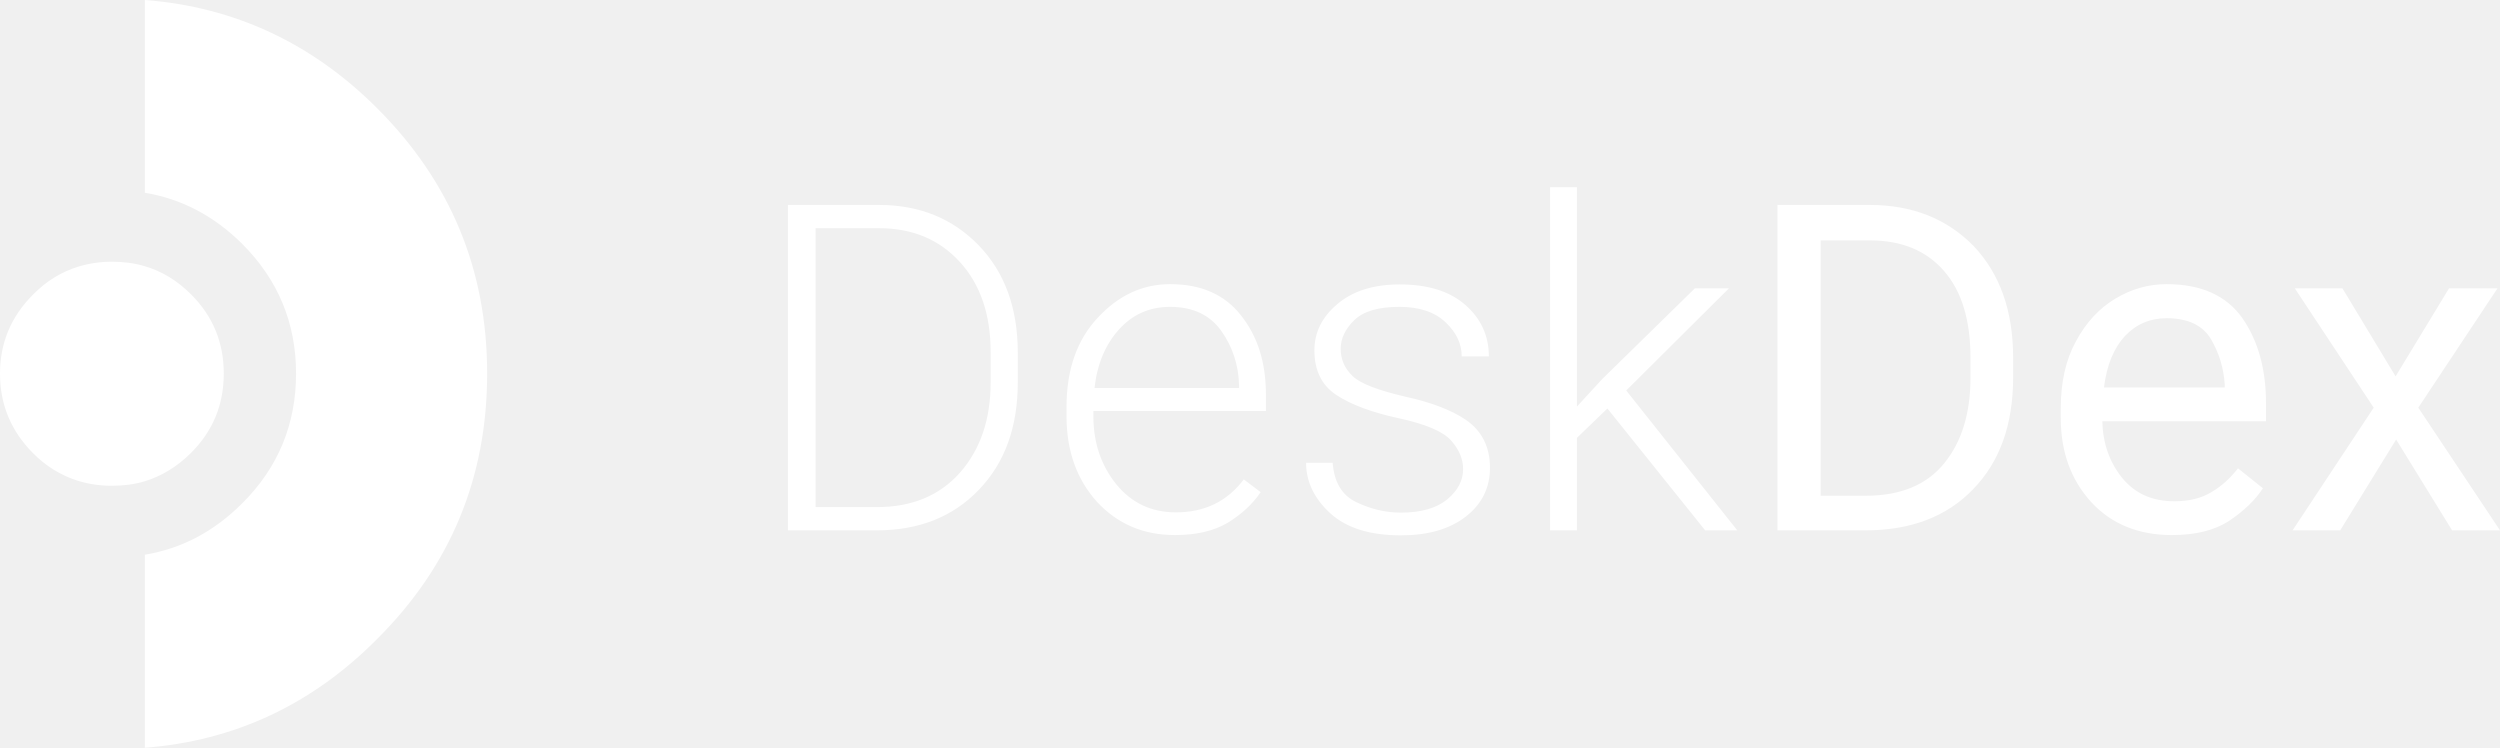
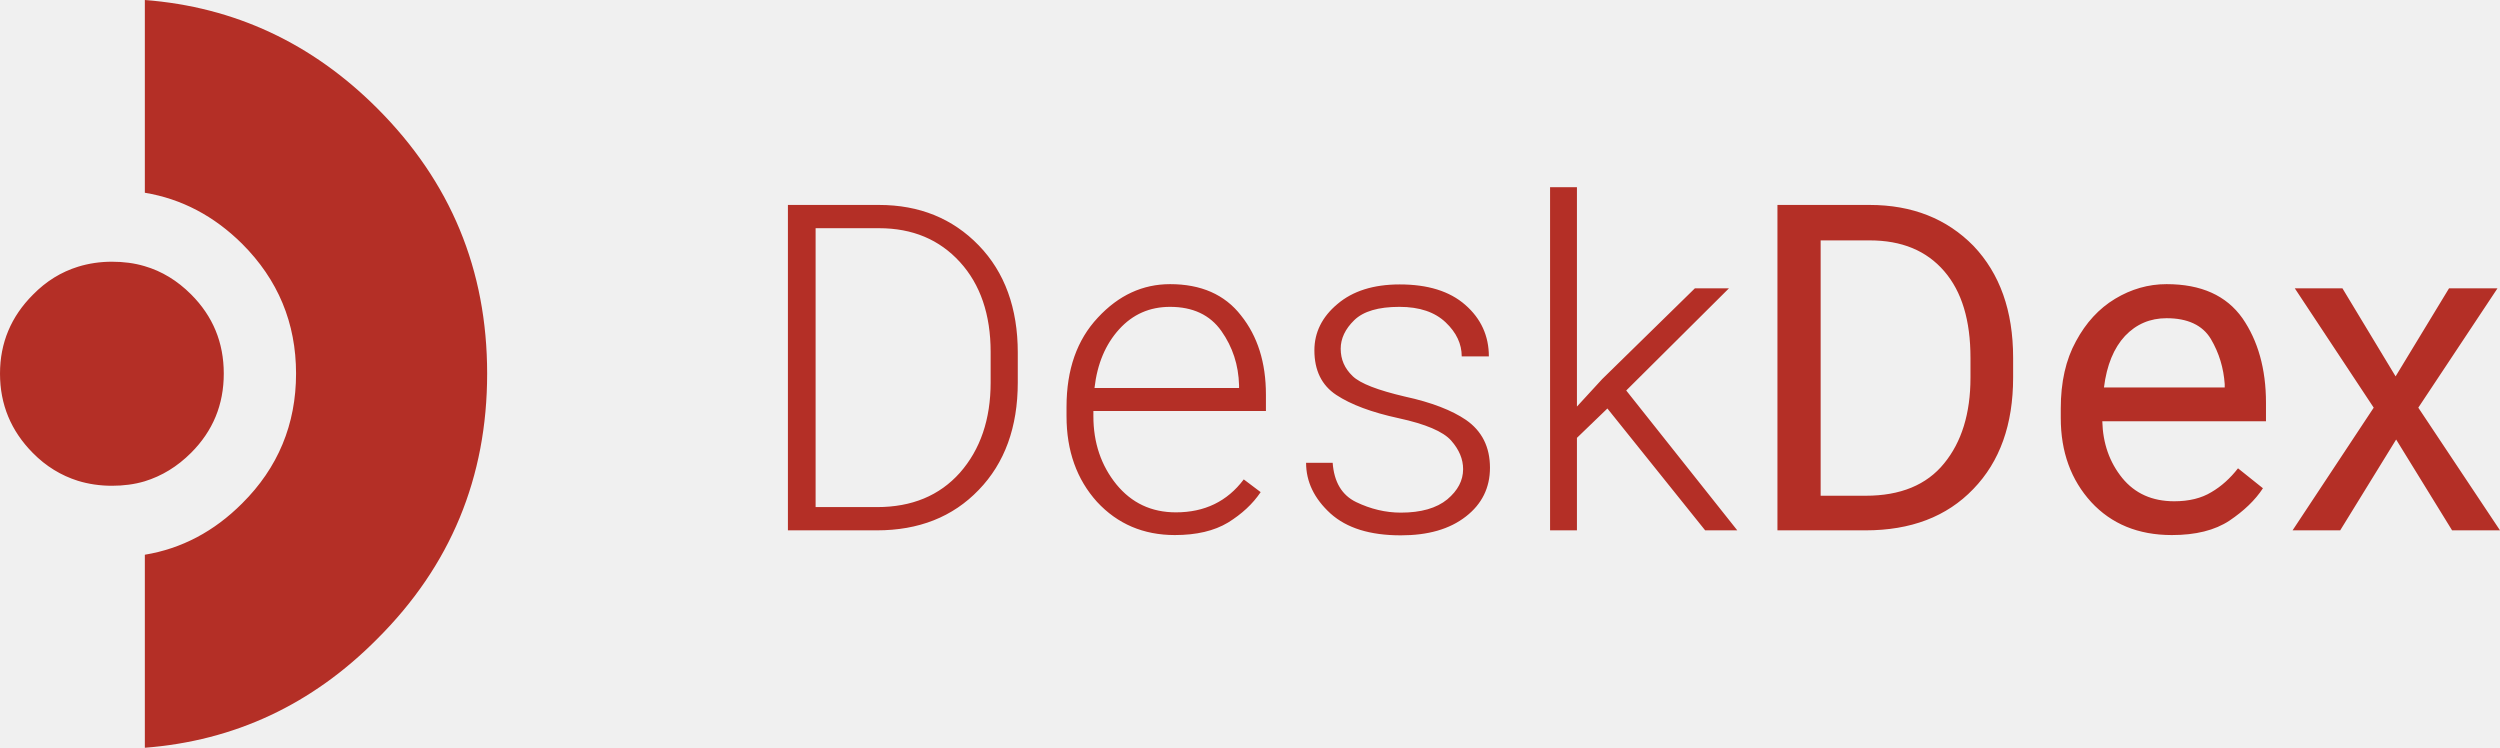
<svg xmlns="http://www.w3.org/2000/svg" version="1.1" id="Layer_1" x="0px" y="0px" viewBox="0 0 902.7 270" style="enable-background:new 0 0 902.7 270;" xml:space="preserve">
  <style type="text/css">
- 	.st0{fill:#FFFFFF;}
+ 	.st0{fill:#B42F26;}
</style>
  <g transform="matrix( 1, 0, 0, 1, 0,0) ">
    <g>
      <g id="Layer1_0_FILL">
        <path class="st0" d="M901.8,104.1h-17.5l-19.3,31.8l-19.2-31.8h-17.2l28.5,43.1l-29.3,44.3H845l20.2-32.8l20.2,32.8h17.3     l-29.5-44.3L901.8,104.1 M782.3,102.6c-6.6,0-12.8,1.8-18.6,5.3c-5.8,3.5-10.5,8.6-14.1,15.3c-3.7,6.7-5.5,14.8-5.5,24.3v3.4     c0,12.3,3.7,22.4,11,30.4c7.3,7.9,17,11.9,29.1,11.9c8.6,0,15.5-1.7,20.8-5.2c5.2-3.5,9.3-7.4,12.1-11.7l-9-7.2     c-2.8,3.6-6,6.5-9.6,8.6c-3.6,2.2-8.1,3.3-13.4,3.3c-8,0-14.2-2.8-18.8-8.4c-4.6-5.7-7-12.5-7.2-20.5h59.1v-6.7     c0-12.2-2.9-22.4-8.5-30.5C803.9,106.7,794.8,102.6,782.3,102.6 M782.3,114.9c7.6,0,13,2.5,16,7.5c3,5.1,4.6,10.5,5,16.3v1.2     h-43.6c1-8.1,3.6-14.3,7.6-18.6C771.4,117,776.4,114.9,782.3,114.9 M675.1,74h-33.3v117.5h31.8c16.3,0,29.3-4.9,38.9-14.9     c9.6-9.9,14.4-23.3,14.4-40.3v-7.1c0-17-4.8-30.4-14.3-40.4C703,79,690.5,74,675.1,74 M657.4,86.8h17.7     c11.6,0,20.5,3.7,26.9,11.1c6.4,7.4,9.5,17.8,9.5,31.3v7.2c0,12.9-3.2,23.2-9.5,30.9c-6.3,7.8-15.8,11.7-28.3,11.7h-16.3V86.8      M624.3,104.1H612l-33.5,32.8l-9.1,9.9V67.6h-9.7v123.9h9.7v-33.4l11-10.6l35.3,44h11.6L587.2,141L624.3,104.1 M484.1,125.9     c0-3.6,1.6-7.1,4.9-10.3c3.3-3.2,8.7-4.8,16.3-4.8c7.3,0,12.8,1.9,16.7,5.6c3.9,3.7,5.8,7.8,5.8,12.3h9.8     c0-7.5-2.9-13.7-8.5-18.6c-5.7-5-13.6-7.4-23.7-7.4c-9.5,0-17,2.4-22.5,7.1c-5.5,4.6-8.3,10.2-8.3,16.7c0,7.2,2.6,12.6,7.9,16.1     c5.3,3.5,12.8,6.3,22.5,8.4c9.7,2.1,16.1,4.8,19,8.1c2.9,3.3,4.3,6.7,4.3,10.3c0,4.1-1.9,7.7-5.7,10.9c-3.9,3.2-9.5,4.8-16.8,4.8     c-5.5,0-10.9-1.3-16.1-3.8c-5.2-2.5-8-7.3-8.5-14.2h-9.6c0,6.8,2.9,12.9,8.8,18.3c5.9,5.3,14.3,7.9,25.4,7.9     c9.8,0,17.6-2.2,23.5-6.8c5.8-4.5,8.7-10.4,8.7-17.6c0-7.5-2.9-13.3-8.7-17.3c-5-3.4-12.3-6.3-22-8.4c-9.8-2.3-16.1-4.7-18.9-7.4     C485.5,133,484.1,129.8,484.1,125.9 M422.5,102.6c-9.9,0-18.6,4-26.1,12.1c-7.5,8-11.3,18.7-11.3,32.2v3.4     c0,12.5,3.7,22.8,11,30.9c7.4,8,16.8,12,28.1,12c7.8,0,14.2-1.5,19.2-4.5c5-3.1,8.9-6.7,11.8-11l-6.1-4.6     c-6,8-14.2,11.9-24.5,11.9c-8.9,0-16-3.4-21.5-10.1c-5.5-6.8-8.3-15-8.3-24.6v-1.9h62.3v-5.9c0-11.6-3-21.1-9-28.6     C442.2,106.3,433.6,102.6,422.5,102.6 M404.1,118.9c4.9-5.4,11-8.1,18.4-8.1c8.2,0,14.4,2.9,18.5,8.7c4.1,5.8,6.2,12.3,6.4,19.6     v1h-52.2C396.2,131.3,399.2,124.3,404.1,118.9 M353.4,88.6C344,78.9,332,74,317.4,74h-32.9v117.5h32.1c15.1,0,27.4-4.8,36.8-14.6     c9.4-9.7,14.1-22.7,14.1-38.8v-10.8C367.5,111.3,362.8,98.3,353.4,88.6 M294.4,82.4h23c12.1,0,21.8,4.1,29.2,12.2     c7.4,8.1,11.1,19,11.1,32.5v11c0,13.3-3.7,24.2-11.1,32.6c-7.4,8.3-17.4,12.4-29.9,12.4h-22.2V82.4 M52.3,69.6     c13.3,2.2,25,8.4,35.1,18.4c13,13,19.5,28.6,19.5,46.9s-6.5,34-19.5,46.9c-10.1,10.1-21.8,16.3-35.1,18.5V270     c32.4-2.5,60.4-15.6,83.9-39.3c26.5-26.4,39.7-58.3,39.7-95.8s-13.2-69.3-39.7-95.8C112.7,15.6,84.7,2.5,52.3,0V69.6 M28.2,96.3     c-6.1,1.9-11.5,5.2-16.3,10.1C4,114.3,0,123.8,0,134.9c0,11.2,4,20.7,11.8,28.6c4.8,4.9,10.3,8.2,16.3,10.1     c3.9,1.2,8,1.8,12.3,1.8c4.2,0,8.1-0.5,11.8-1.6c6.2-1.9,11.8-5.3,16.8-10.3c7.9-7.9,11.8-17.4,11.8-28.6     c0-11.2-3.9-20.7-11.8-28.6c-5-5-10.6-8.4-16.8-10.2c-3.7-1.1-7.6-1.6-11.8-1.6C36.2,94.5,32.1,95.1,28.2,96.3z" />
      </g>
    </g>
  </g>
</svg>
